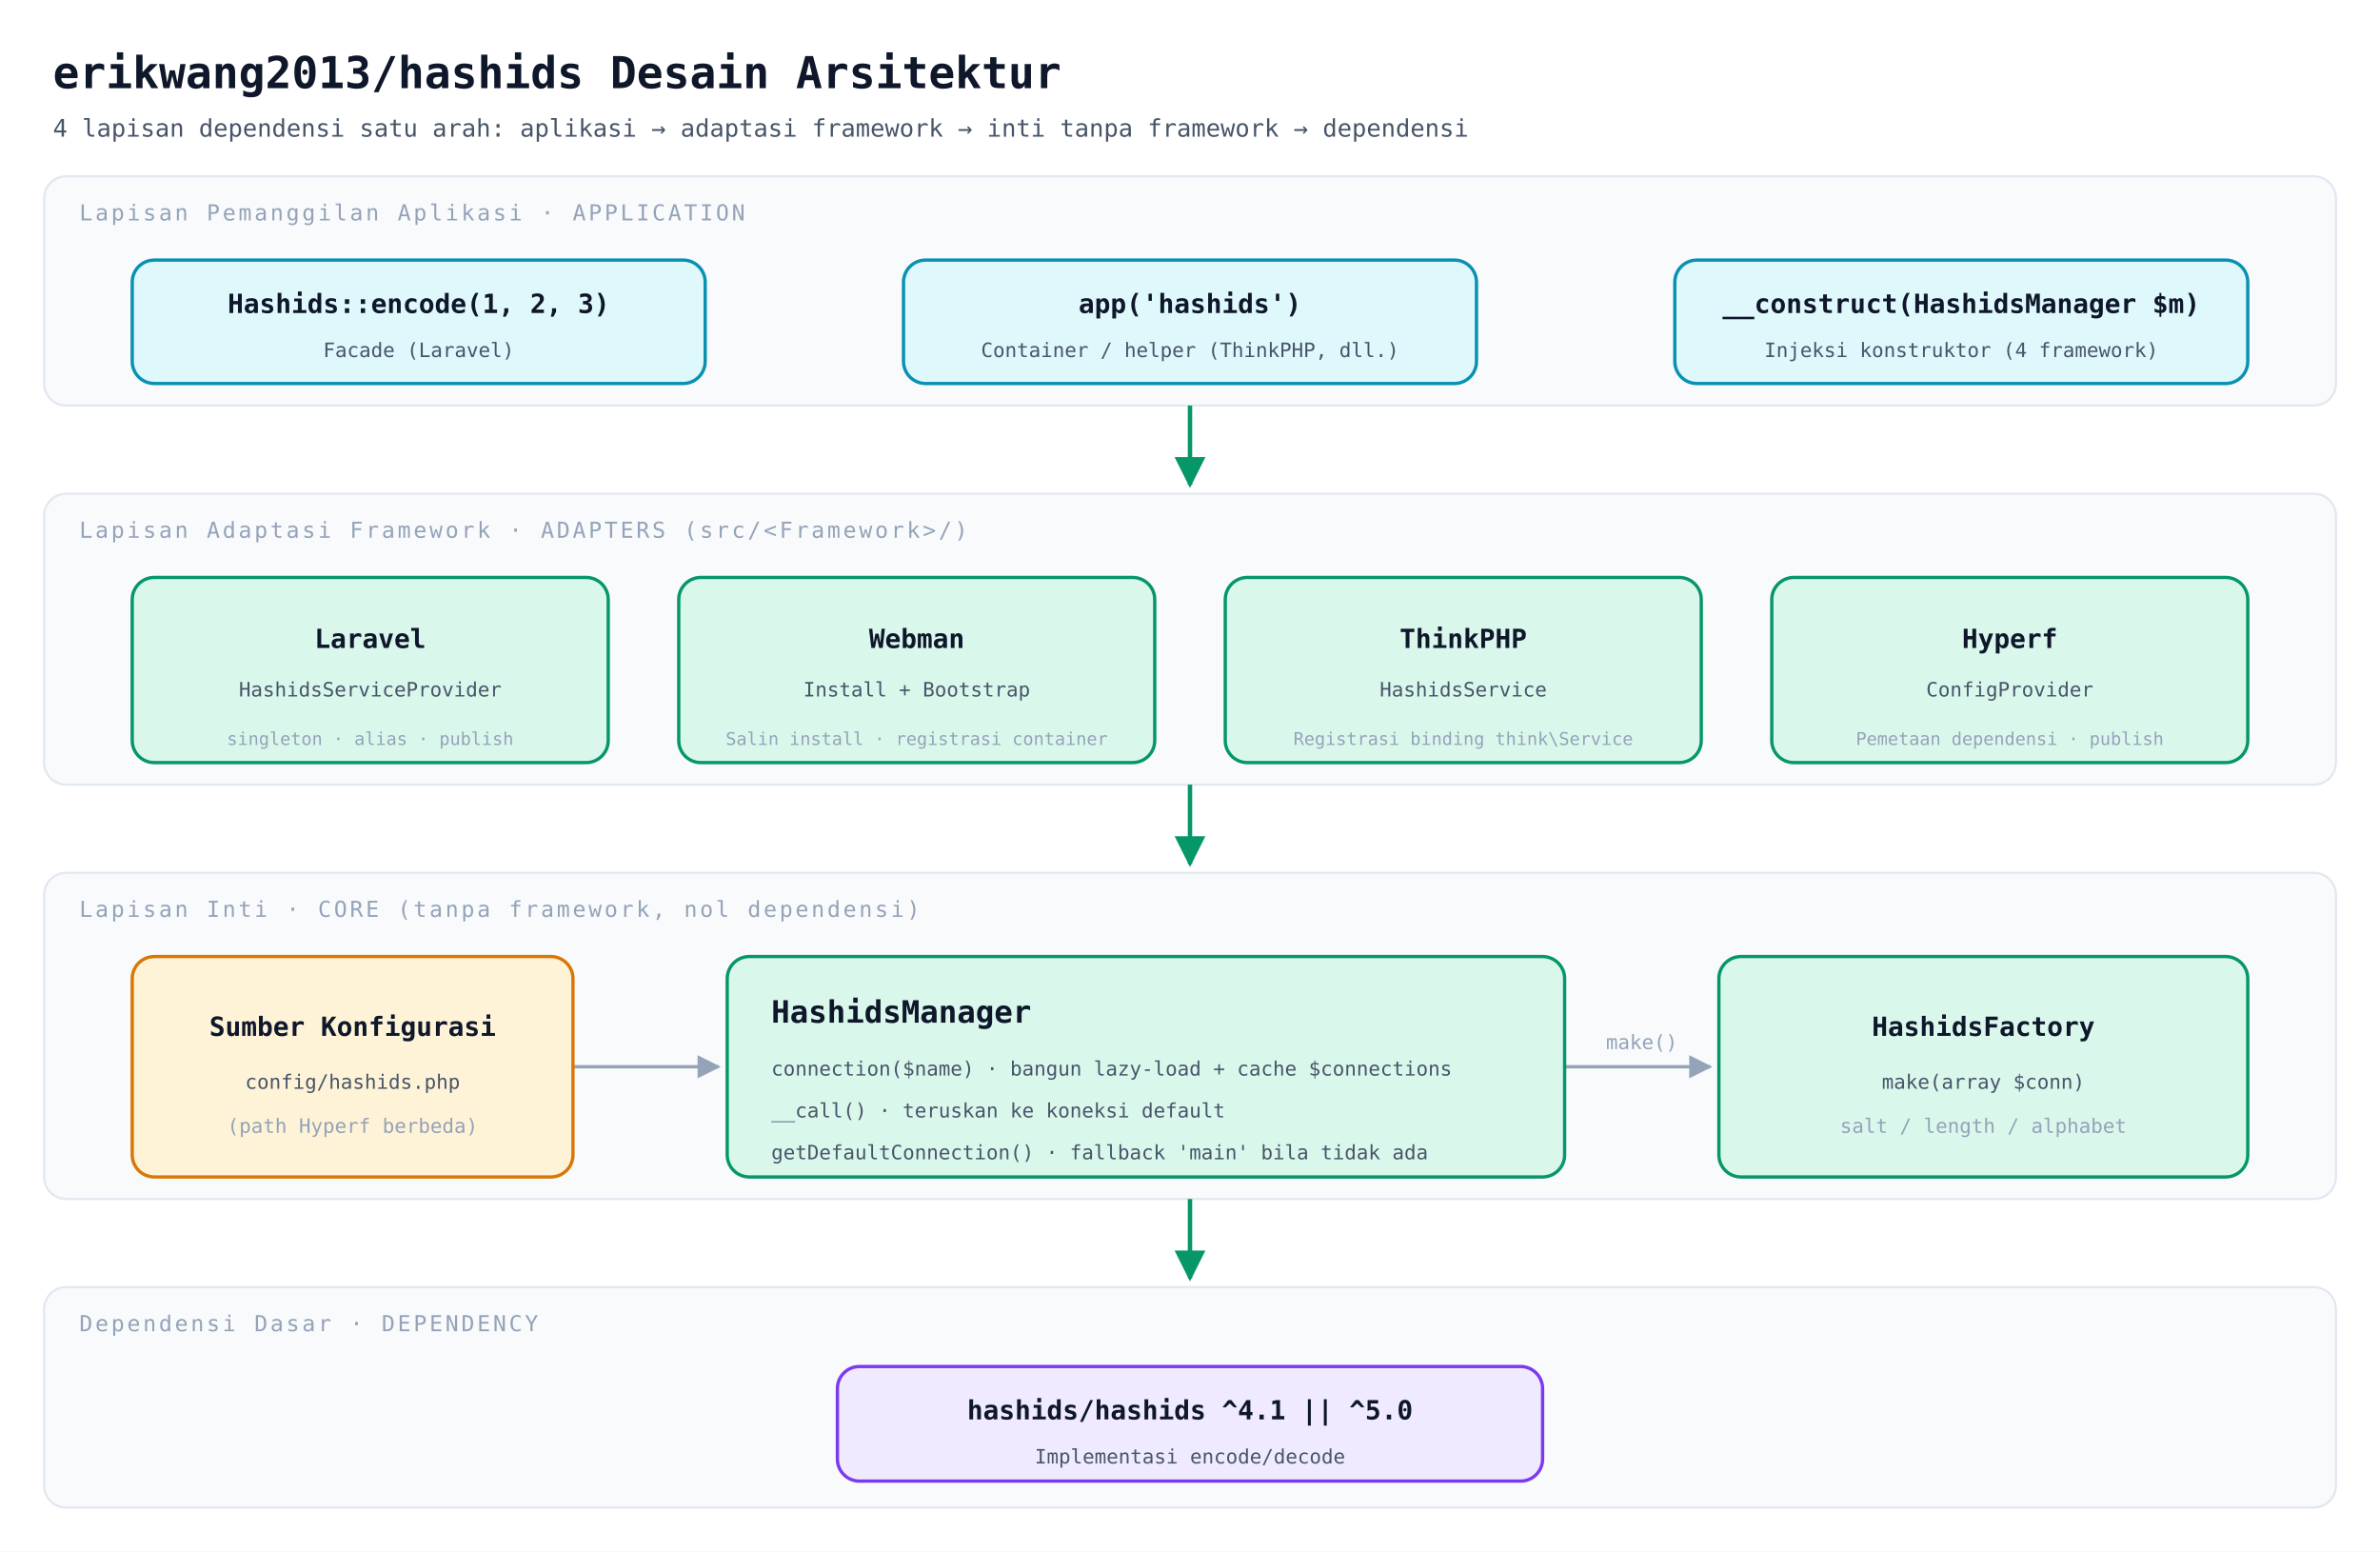
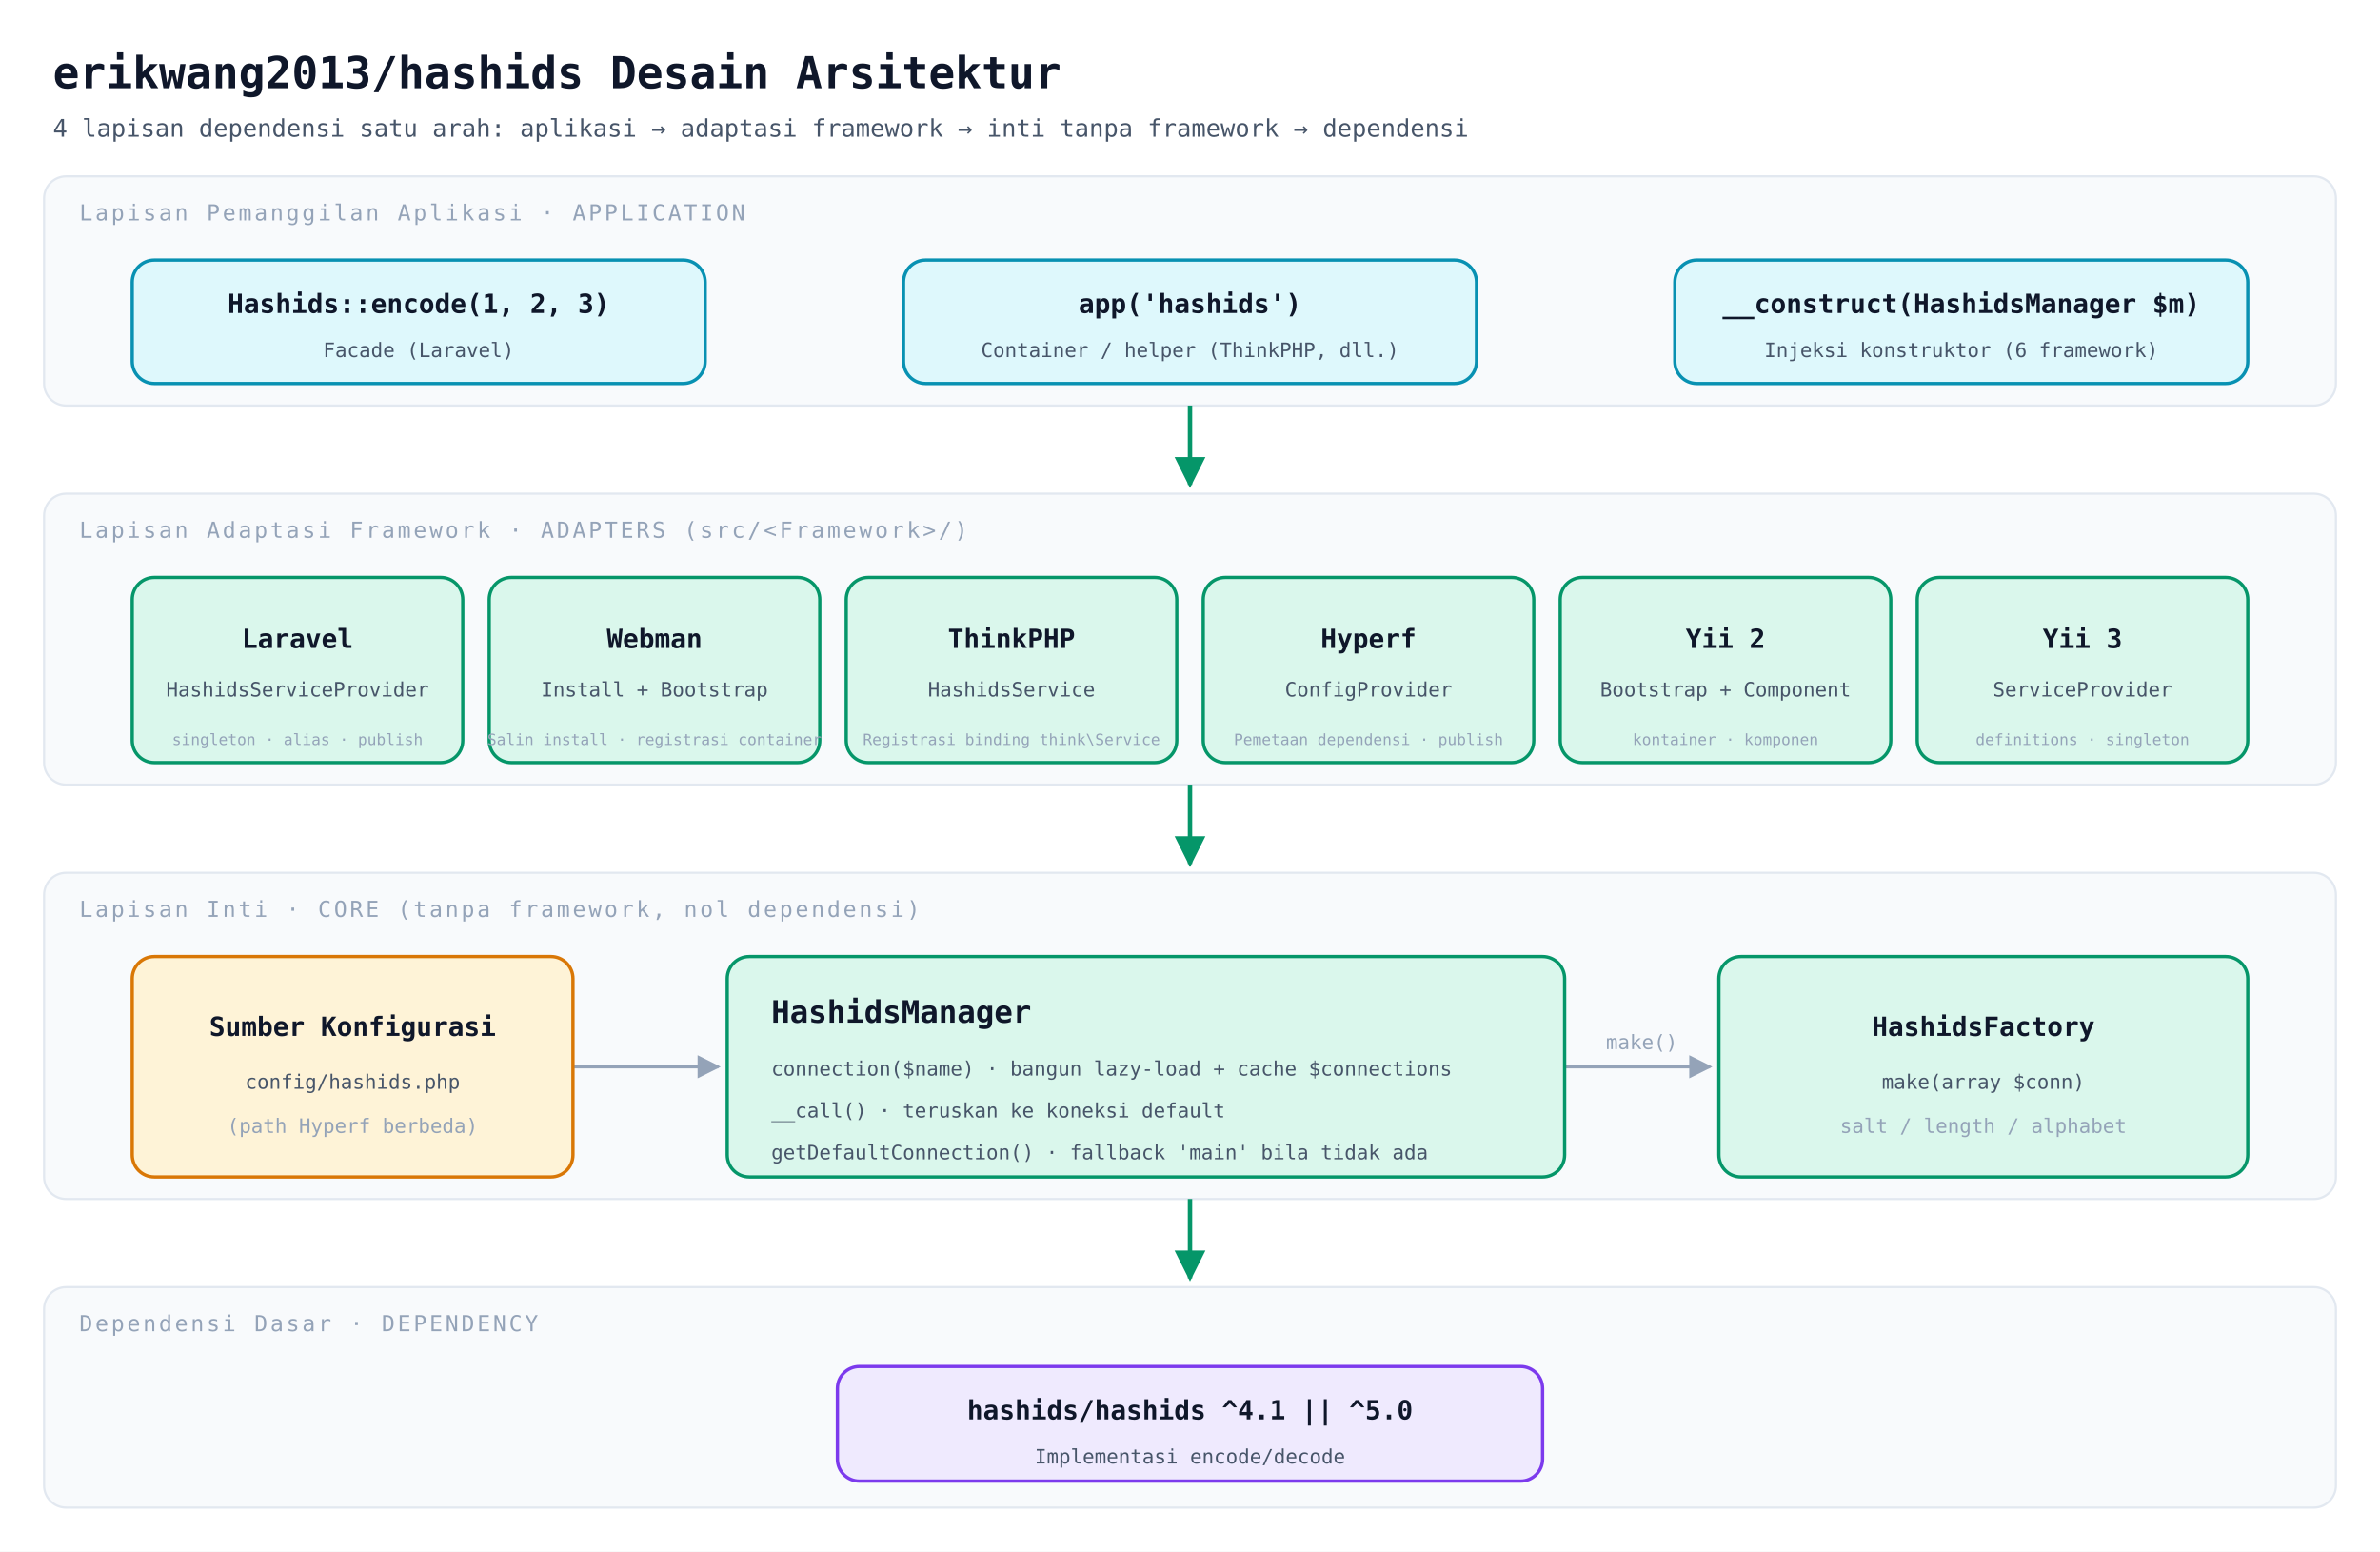
<svg xmlns="http://www.w3.org/2000/svg" viewBox="0 0 1080 704" role="img" aria-labelledby="archTitle archDesc">
  <defs>
    <style>
      text { font-family: ui-monospace, SFMono-Regular, Menlo, Consolas, "DejaVu Sans Mono", "PingFang SC", "Microsoft YaHei", monospace; }
      .bg          { fill: #ffffff; }
      .lane        { fill: #f8fafc; stroke: #e2e8f0; stroke-width: 1; }
      .lane-title  { fill: #94a3b8; font-size: 10px; letter-spacing: 1.2px; }
      .c-mask      { fill: #ffffff; }
      .c-frontend  { fill: rgba(34,211,238,.15);  stroke: #0891b2; stroke-width: 1.5; }
      .c-backend   { fill: rgba(52,211,153,.18);  stroke: #059669; stroke-width: 1.5; }
      .c-cloud     { fill: rgba(251,191,36,.18);  stroke: #d97706; stroke-width: 1.5; }
      .c-database  { fill: rgba(167,139,250,.18); stroke: #7c3aed; stroke-width: 1.5; }
      .t-primary   { fill: #0f172a; font-weight: 600; }
      .t-muted     { fill: #475569; }
      .t-dim       { fill: #94a3b8; }
      .a-default   { stroke: #94a3b8; fill: none; }
      .a-emphasis  { stroke: #059669; fill: none; }
      .a-head-default  { fill: #94a3b8; }
      .a-head-emphasis { fill: #059669; }

      @media (prefers-color-scheme: dark) {
        .bg          { fill: #0b1220; }
        .lane        { fill: #0f172a; stroke: #1e293b; }
        .lane-title  { fill: #64748b; }
        .c-mask      { fill: #0f172a; }
        .c-frontend  { fill: rgba(8,51,68,.40);   stroke: #22d3ee; }
        .c-backend   { fill: rgba(6,78,59,.40);   stroke: #34d399; }
        .c-cloud     { fill: rgba(120,53,15,.35); stroke: #fbbf24; }
        .c-database  { fill: rgba(76,29,149,.40); stroke: #a78bfa; }
        .t-primary   { fill: #f8fafc; }
        .t-muted     { fill: #94a3b8; }
        .t-dim       { fill: #64748b; }
        .a-default   { stroke: #64748b; }
        .a-emphasis  { stroke: #34d399; }
        .a-head-default  { fill: #64748b; }
        .a-head-emphasis { fill: #34d399; }
      }
    </style>
    <marker id="ah" viewBox="0 0 10 10" refX="9" refY="5" markerWidth="7" markerHeight="7" orient="auto">
      <path d="M0 0 L10 5 L0 10 z" class="a-head-default" />
    </marker>
    <marker id="ah-e" viewBox="0 0 10 10" refX="9" refY="5" markerWidth="7" markerHeight="7" orient="auto">
      <path d="M0 0 L10 5 L0 10 z" class="a-head-emphasis" />
    </marker>
  </defs>
  <rect class="bg" x="0" y="0" width="1080" height="704" />
  <text x="24" y="40" class="t-primary" font-size="20">erikwang2013/hashids Desain Arsitektur</text>
  <text x="24" y="62" class="t-muted" font-size="11">4 lapisan dependensi satu arah: aplikasi → adaptasi framework → inti tanpa framework → dependensi</text>
  <rect class="lane" x="20" y="80" width="1040" height="104" rx="10" />
  <rect class="lane" x="20" y="224" width="1040" height="132" rx="10" />
  <rect class="lane" x="20" y="396" width="1040" height="148" rx="10" />
  <rect class="lane" x="20" y="584" width="1040" height="100" rx="10" />
  <text class="lane-title" x="36" y="100">Lapisan Pemanggilan Aplikasi · APPLICATION</text>
  <text class="lane-title" x="36" y="244">Lapisan Adaptasi Framework · ADAPTERS (src/&lt;Framework&gt;/)</text>
  <text class="lane-title" x="36" y="416">Lapisan Inti · CORE (tanpa framework, nol dependensi)</text>
  <text class="lane-title" x="36" y="604">Dependensi Dasar · DEPENDENCY</text>
  <line class="a-emphasis" x1="540" y1="184" x2="540" y2="220" stroke-width="2" marker-end="url(#ah-e)" />
  <line class="a-emphasis" x1="540" y1="356" x2="540" y2="392" stroke-width="2" marker-end="url(#ah-e)" />
  <line class="a-emphasis" x1="540" y1="544" x2="540" y2="580" stroke-width="2" marker-end="url(#ah-e)" />
  <line class="a-default" x1="260" y1="484" x2="326" y2="484" stroke-width="1.5" marker-end="url(#ah)" />
  <line class="a-default" x1="710" y1="484" x2="776" y2="484" stroke-width="1.5" marker-end="url(#ah)" />
  <text class="t-dim" x="745" y="476" font-size="9" text-anchor="middle">make()</text>
  <rect class="c-mask" x="60" y="118" width="260" height="56" rx="10" />
  <rect class="c-frontend" x="60" y="118" width="260" height="56" rx="10" />
  <text class="t-primary" x="190" y="142" font-size="12" text-anchor="middle">Hashids::encode(1, 2, 3)</text>
  <text class="t-muted" x="190" y="162" font-size="9" text-anchor="middle">Facade (Laravel)</text>
  <rect class="c-mask" x="410" y="118" width="260" height="56" rx="10" />
  <rect class="c-frontend" x="410" y="118" width="260" height="56" rx="10" />
  <text class="t-primary" x="540" y="142" font-size="12" text-anchor="middle">app('hashids')</text>
  <text class="t-muted" x="540" y="162" font-size="9" text-anchor="middle">Container / helper (ThinkPHP, dll.)</text>
  <rect class="c-mask" x="760" y="118" width="260" height="56" rx="10" />
  <rect class="c-frontend" x="760" y="118" width="260" height="56" rx="10" />
  <text class="t-primary" x="890" y="142" font-size="12" text-anchor="middle">__construct(HashidsManager $m)</text>
-   <text class="t-muted" x="890" y="162" font-size="9" text-anchor="middle">Injeksi konstruktor (4 framework)</text>
-   <rect class="c-mask" x="60" y="262" width="216" height="84" rx="10" />
-   <rect class="c-backend" x="60" y="262" width="216" height="84" rx="10" />
-   <text class="t-primary" x="168" y="294" font-size="12" text-anchor="middle">Laravel</text>
-   <text class="t-muted" x="168" y="316" font-size="9" text-anchor="middle">HashidsServiceProvider</text>
-   <text class="t-dim" x="168" y="338" font-size="8" text-anchor="middle">singleton · alias · publish</text>
-   <rect class="c-mask" x="308" y="262" width="216" height="84" rx="10" />
-   <rect class="c-backend" x="308" y="262" width="216" height="84" rx="10" />
-   <text class="t-primary" x="416" y="294" font-size="12" text-anchor="middle">Webman</text>
-   <text class="t-muted" x="416" y="316" font-size="9" text-anchor="middle">Install + Bootstrap</text>
-   <text class="t-dim" x="416" y="338" font-size="8" text-anchor="middle">Salin install · registrasi container</text>
-   <rect class="c-mask" x="556" y="262" width="216" height="84" rx="10" />
-   <rect class="c-backend" x="556" y="262" width="216" height="84" rx="10" />
-   <text class="t-primary" x="664" y="294" font-size="12" text-anchor="middle">ThinkPHP</text>
-   <text class="t-muted" x="664" y="316" font-size="9" text-anchor="middle">HashidsService</text>
-   <text class="t-dim" x="664" y="338" font-size="8" text-anchor="middle">Registrasi binding think\Service</text>
-   <rect class="c-mask" x="804" y="262" width="216" height="84" rx="10" />
-   <rect class="c-backend" x="804" y="262" width="216" height="84" rx="10" />
-   <text class="t-primary" x="912" y="294" font-size="12" text-anchor="middle">Hyperf</text>
-   <text class="t-muted" x="912" y="316" font-size="9" text-anchor="middle">ConfigProvider</text>
-   <text class="t-dim" x="912" y="338" font-size="8" text-anchor="middle">Pemetaan dependensi · publish</text>
+   <text class="t-muted" x="890" y="162" font-size="9" text-anchor="middle">Injeksi konstruktor (6 framework)</text>
+   <rect class="c-mask" x="60  " y="262" width="150" height="84" rx="10" />
+   <rect class="c-backend" x="60  " y="262" width="150" height="84" rx="10" />
+   <text class="t-primary" x="135" y="294" font-size="12" text-anchor="middle">Laravel</text>
+   <text class="t-muted" x="135" y="316" font-size="9" text-anchor="middle">HashidsServiceProvider</text>
+   <text class="t-dim" x="135" y="338" font-size="7" text-anchor="middle">singleton · alias · publish</text>
+   <rect class="c-mask" x="222 " y="262" width="150" height="84" rx="10" />
+   <rect class="c-backend" x="222 " y="262" width="150" height="84" rx="10" />
+   <text class="t-primary" x="297" y="294" font-size="12" text-anchor="middle">Webman</text>
+   <text class="t-muted" x="297" y="316" font-size="9" text-anchor="middle">Install + Bootstrap</text>
+   <text class="t-dim" x="297" y="338" font-size="7" text-anchor="middle">Salin install · registrasi container</text>
+   <rect class="c-mask" x="384 " y="262" width="150" height="84" rx="10" />
+   <rect class="c-backend" x="384 " y="262" width="150" height="84" rx="10" />
+   <text class="t-primary" x="459" y="294" font-size="12" text-anchor="middle">ThinkPHP</text>
+   <text class="t-muted" x="459" y="316" font-size="9" text-anchor="middle">HashidsService</text>
+   <text class="t-dim" x="459" y="338" font-size="7" text-anchor="middle">Registrasi binding think\Service</text>
+   <rect class="c-mask" x="546 " y="262" width="150" height="84" rx="10" />
+   <rect class="c-backend" x="546 " y="262" width="150" height="84" rx="10" />
+   <text class="t-primary" x="621" y="294" font-size="12" text-anchor="middle">Hyperf</text>
+   <text class="t-muted" x="621" y="316" font-size="9" text-anchor="middle">ConfigProvider</text>
+   <text class="t-dim" x="621" y="338" font-size="7" text-anchor="middle">Pemetaan dependensi · publish</text>
+   <rect class="c-mask" x="708 " y="262" width="150" height="84" rx="10" />
+   <rect class="c-backend" x="708 " y="262" width="150" height="84" rx="10" />
+   <text class="t-primary" x="783" y="294" font-size="12" text-anchor="middle">Yii 2</text>
+   <text class="t-muted" x="783" y="316" font-size="9" text-anchor="middle">Bootstrap + Component</text>
+   <text class="t-dim" x="783" y="338" font-size="7" text-anchor="middle">kontainer · komponen</text>
+   <rect class="c-mask" x="870 " y="262" width="150" height="84" rx="10" />
+   <rect class="c-backend" x="870 " y="262" width="150" height="84" rx="10" />
+   <text class="t-primary" x="945" y="294" font-size="12" text-anchor="middle">Yii 3</text>
+   <text class="t-muted" x="945" y="316" font-size="9" text-anchor="middle">ServiceProvider</text>
+   <text class="t-dim" x="945" y="338" font-size="7" text-anchor="middle">definitions · singleton</text>
  <rect class="c-mask" x="60" y="434" width="200" height="100" rx="10" />
  <rect class="c-cloud" x="60" y="434" width="200" height="100" rx="10" />
  <text class="t-primary" x="160" y="470" font-size="12" text-anchor="middle">Sumber Konfigurasi</text>
  <text class="t-muted" x="160" y="494" font-size="9" text-anchor="middle">config/hashids.php</text>
  <text class="t-dim" x="160" y="514" font-size="9" text-anchor="middle">(path Hyperf berbeda)</text>
  <rect class="c-mask" x="330" y="434" width="380" height="100" rx="10" />
  <rect class="c-backend" x="330" y="434" width="380" height="100" rx="10" />
  <text class="t-primary" x="350" y="464" font-size="14">HashidsManager</text>
  <text class="t-muted" x="350" y="488" font-size="9">connection($name) · bangun lazy-load + cache $connections</text>
  <text class="t-muted" x="350" y="507" font-size="9">__call() · teruskan ke koneksi default</text>
  <text class="t-muted" x="350" y="526" font-size="9">getDefaultConnection() · fallback 'main' bila tidak ada</text>
  <rect class="c-mask" x="780" y="434" width="240" height="100" rx="10" />
  <rect class="c-backend" x="780" y="434" width="240" height="100" rx="10" />
  <text class="t-primary" x="900" y="470" font-size="12" text-anchor="middle">HashidsFactory</text>
  <text class="t-muted" x="900" y="494" font-size="9" text-anchor="middle">make(array $conn)</text>
  <text class="t-dim" x="900" y="514" font-size="9" text-anchor="middle">salt / length / alphabet</text>
  <rect class="c-mask" x="380" y="620" width="320" height="52" rx="10" />
  <rect class="c-database" x="380" y="620" width="320" height="52" rx="10" />
  <text class="t-primary" x="540" y="644" font-size="12" text-anchor="middle">hashids/hashids ^4.1 || ^5.0</text>
  <text class="t-muted" x="540" y="664" font-size="9" text-anchor="middle">Implementasi encode/decode</text>
</svg>
